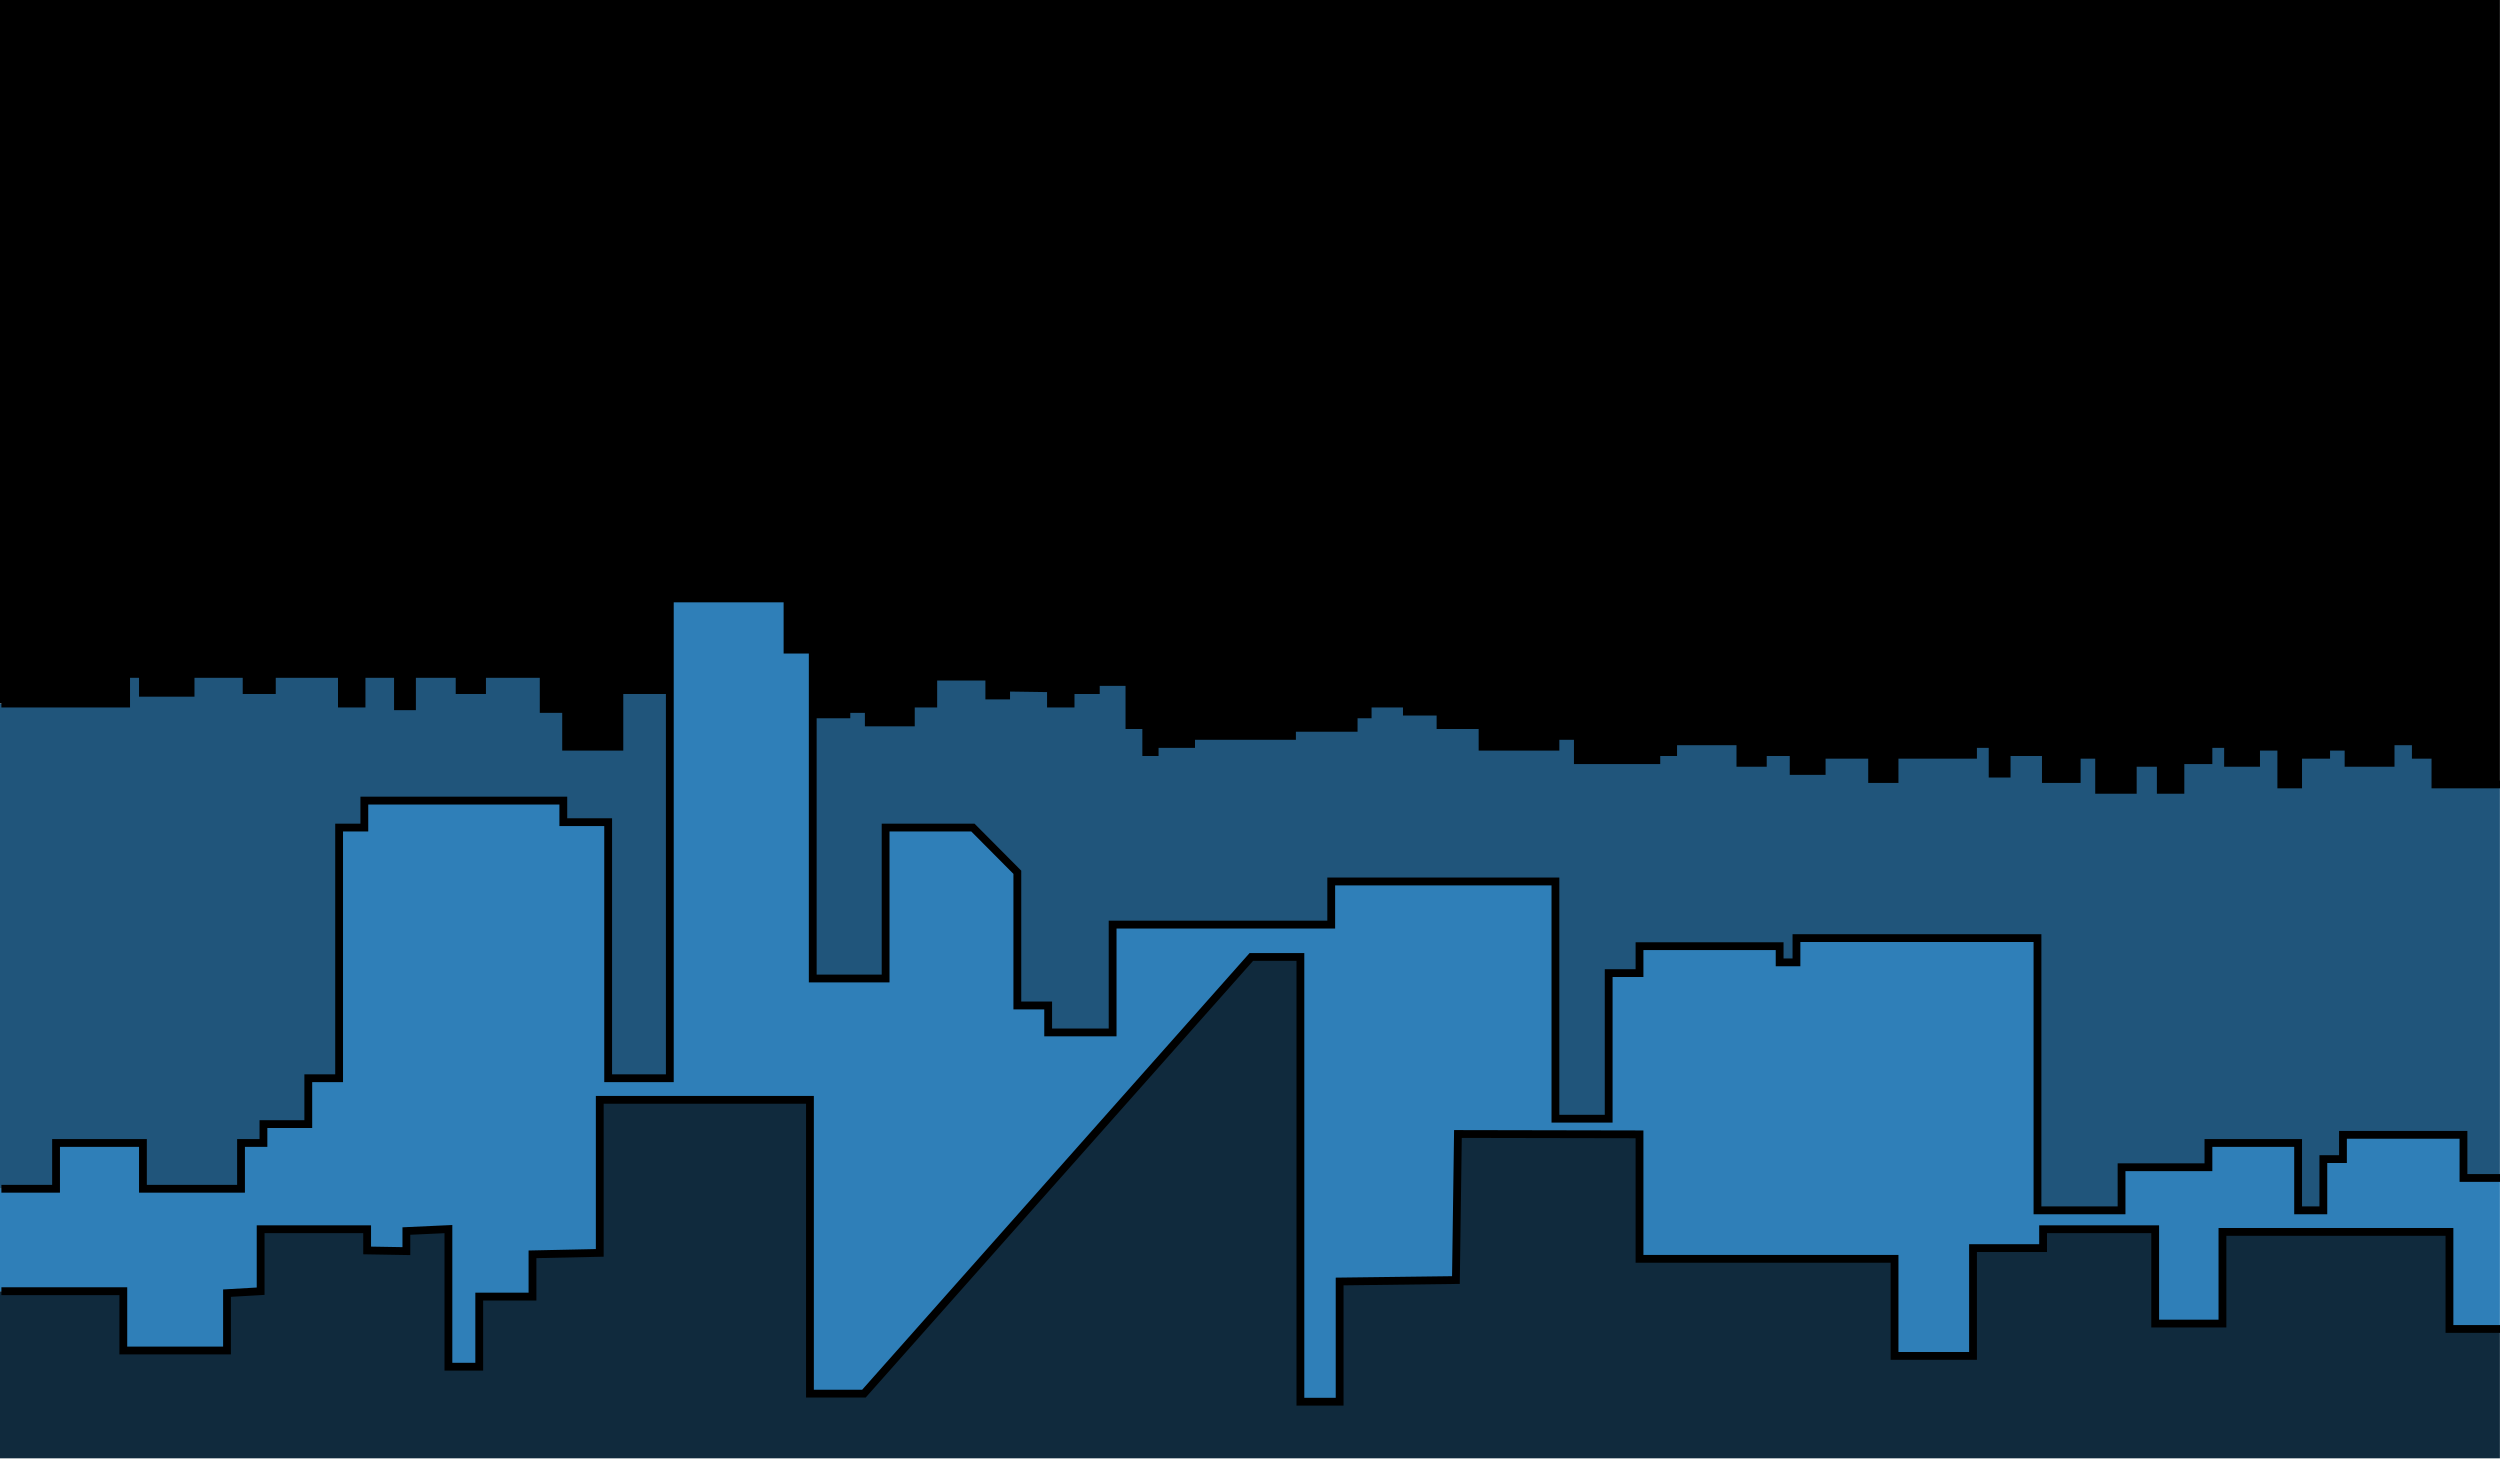
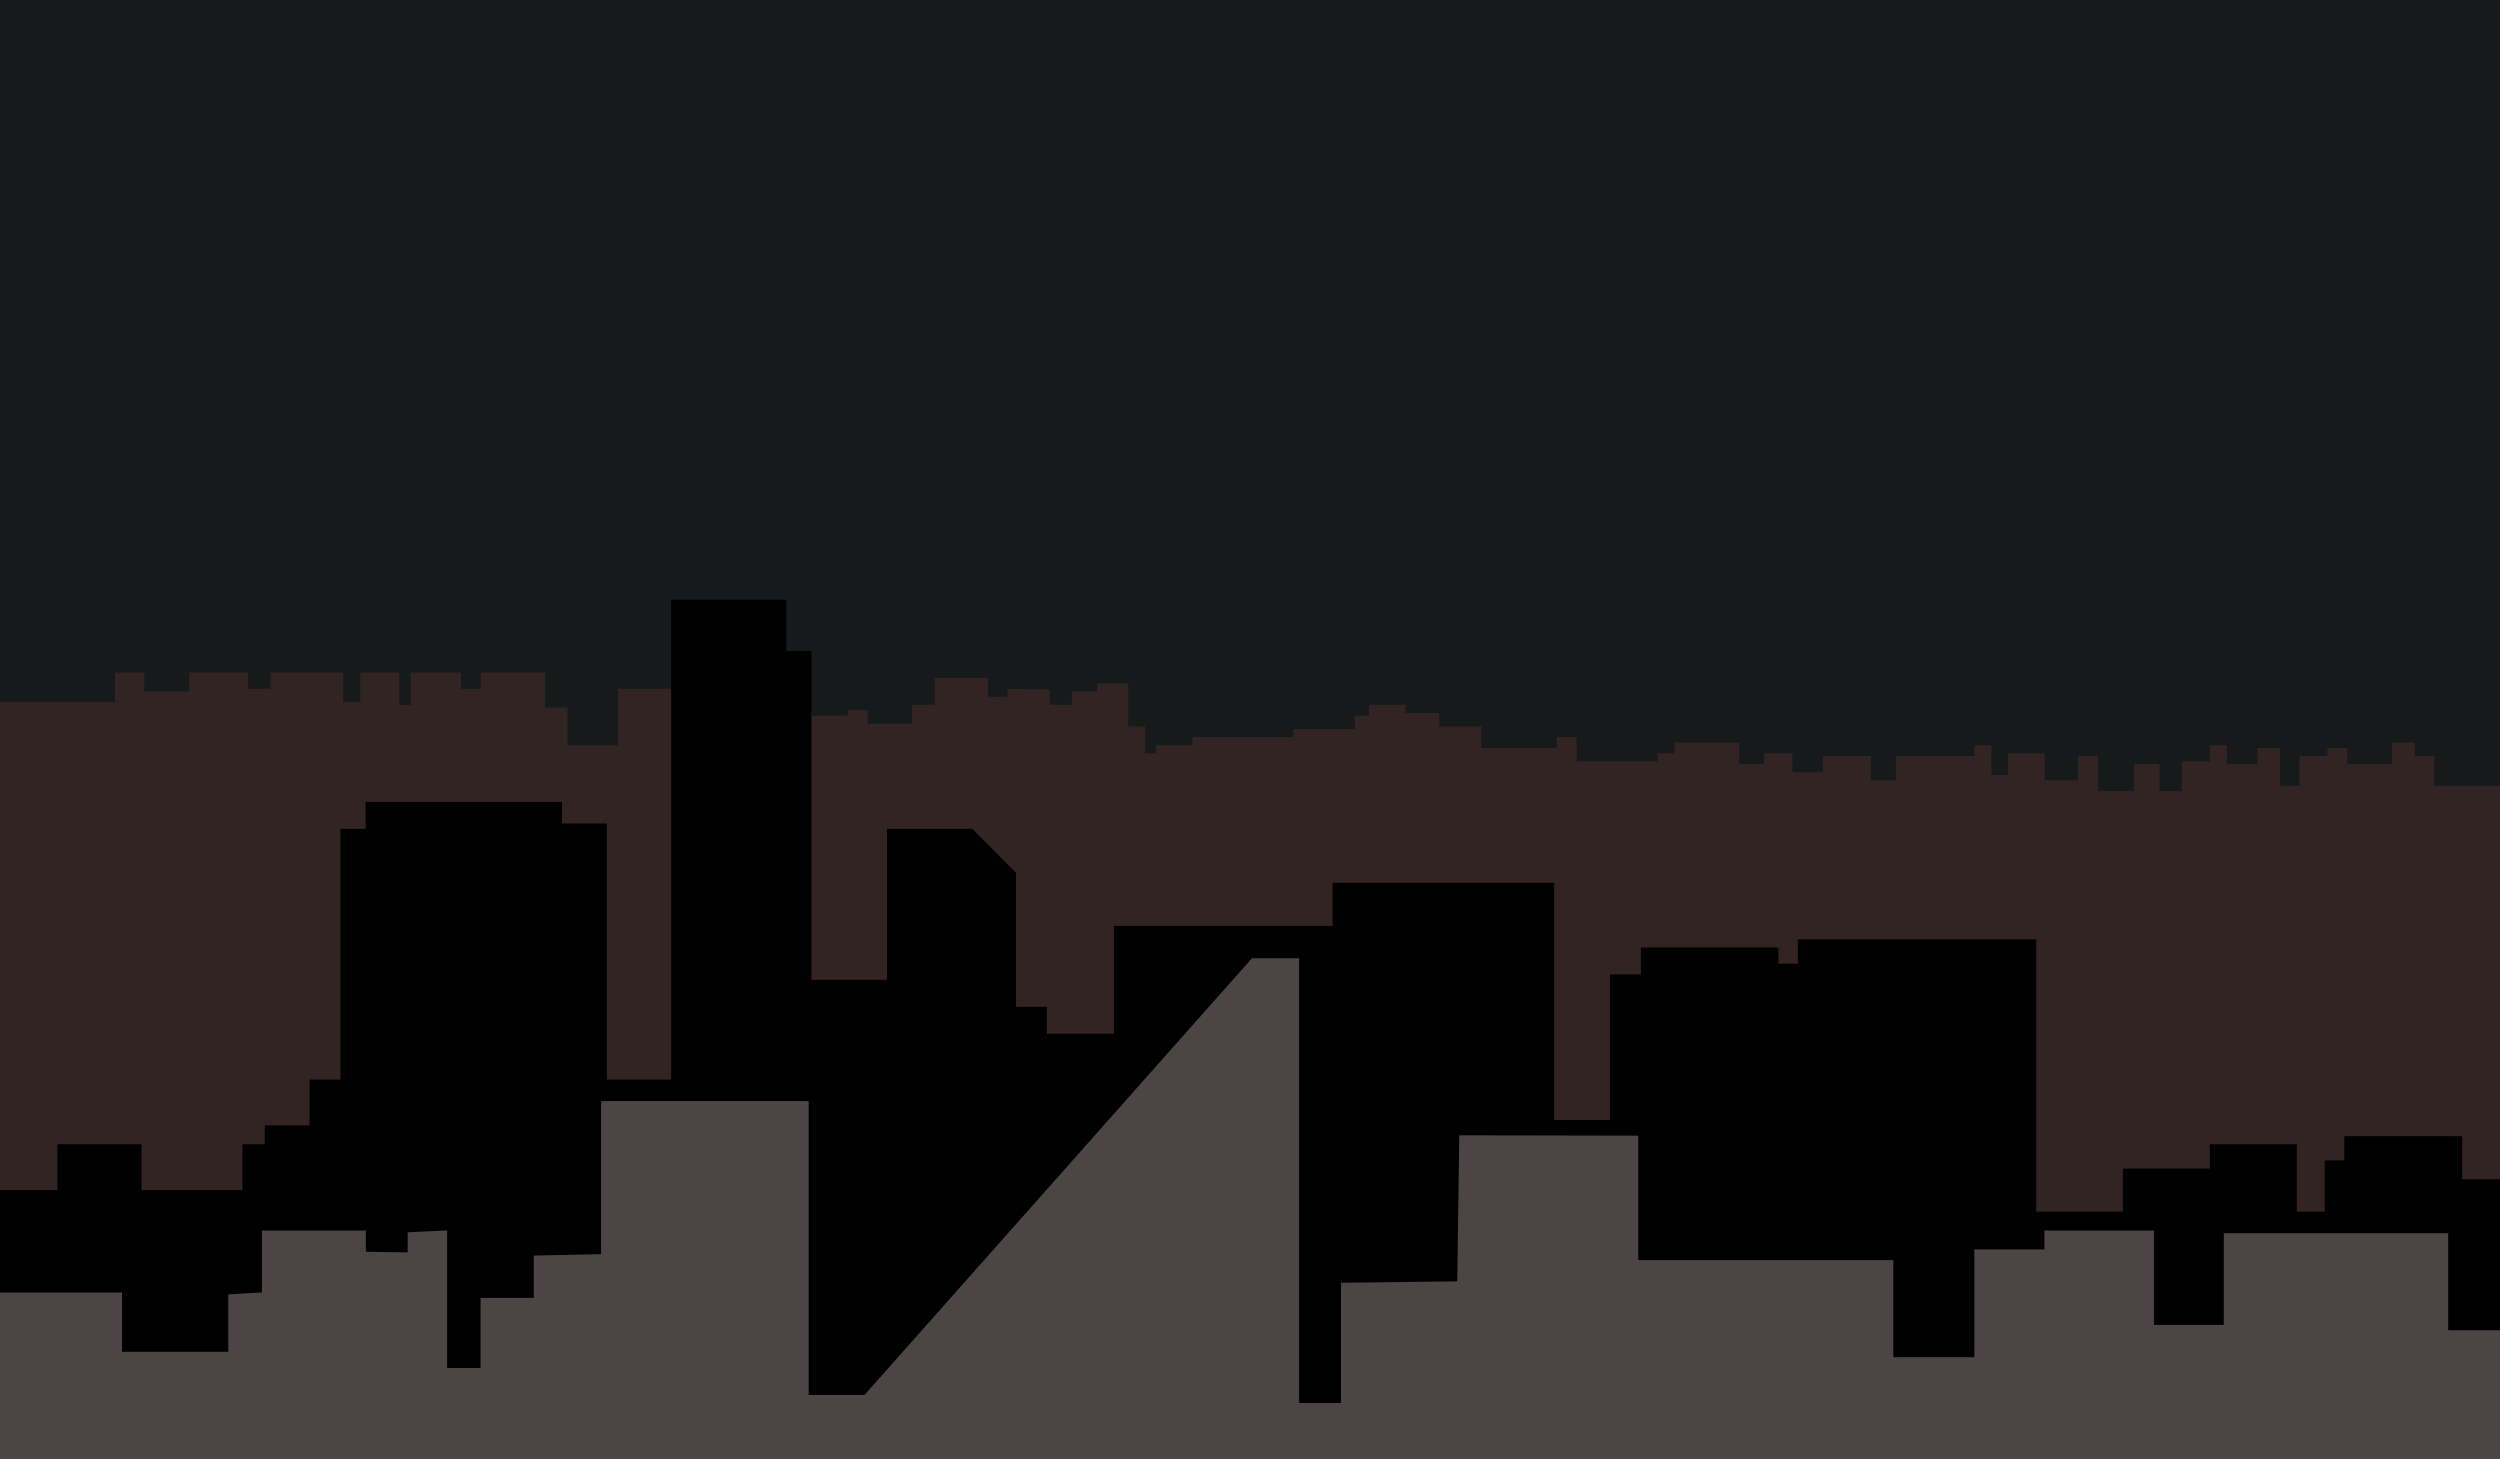
- <svg xmlns="http://www.w3.org/2000/svg" version="1.2" baseProfile="tiny" x="0px" y="0px" width="960px" height="560px" viewBox="0 0 960 560" xml:space="preserve">
+ <svg xmlns="http://www.w3.org/2000/svg" version="1.1" x="0px" y="0px" width="960px" height="560px" viewBox="0 0 960 560" style="enable-background:new 0 0 960 560;" xml:space="preserve">
  <g id="Layer_1">
    <g>
      <g id="XMLID_1_">
        <g>
-           <polygon fill="#102A3D" points="959.962,510.314 959.962,560 0,560 0,495.822 0.538,495.822 47.352,495.822 47.352,518.595       87.171,518.595 87.171,496.567 100.085,495.822 100.085,472.015 140.981,472.015 140.981,480.172 156.047,480.431       156.047,472.719 172.19,471.974 172.19,524.806 184.028,524.806 184.028,497.893 204.476,497.893 204.476,481.662       230.305,481.104 230.305,422.329 311.019,422.329 311.019,535.157 331.746,535.157 480.519,367.468 499.353,367.468       499.353,538.263 514.419,538.263 514.419,492.096 559.07,491.537 559.845,435.454 629.571,435.589 629.571,483.401       727.505,483.401 727.505,520.665 757.638,520.665 757.638,479.261 784.543,479.261 784.543,472.015 827.59,472.015       827.59,508.244 853.419,508.244 853.419,473.05 940.59,473.05 940.59,510.314     " />
-           <polygon fill="#2F7FB8" points="312.095,274.307 312.095,375.748 340.076,375.748 340.076,317.782 373.588,317.782       390.657,334.954 390.657,386.1 402.495,386.1 402.495,396.451 427.248,396.451 427.248,355.046 511.19,355.046 511.19,338.484       597.285,338.484 597.285,429.575 617.733,429.575 617.733,373.679 629.571,373.679 629.571,363.327 683.381,363.327       683.381,369.538 689.838,369.538 689.838,360.222 782.391,360.222 782.391,464.769 814.676,464.769 814.676,448.207       848.038,448.207 848.038,438.891 882.476,438.891 882.476,464.769 892.162,464.769 892.162,445.102 899.695,445.102       899.695,435.785 945.972,435.785 945.972,452.348 959.962,452.348 959.962,510.314 940.59,510.314 940.59,473.05       853.419,473.05 853.419,508.244 827.59,508.244 827.59,472.015 784.543,472.015 784.543,479.261 757.638,479.261       757.638,520.665 727.505,520.665 727.505,483.401 629.571,483.401 629.571,435.589 559.845,435.454 559.07,491.537       514.419,492.096 514.419,538.263 499.353,538.263 499.353,367.468 480.519,367.468 331.746,535.157 311.019,535.157       311.019,422.329 230.305,422.329 230.305,481.104 204.476,481.662 204.476,497.893 184.028,497.893 184.028,524.806       172.19,524.806 172.19,471.974 156.047,472.719 156.047,480.431 140.981,480.172 140.981,472.015 100.085,472.015       100.085,495.822 87.171,496.567 87.171,518.595 47.352,518.595 47.352,495.822 0.538,495.822 0,495.822 0,456.488       0.538,456.488 21.523,456.488 21.523,438.891 54.886,438.891 54.886,456.488 92.552,456.488 92.552,438.891 101.162,438.891       101.162,431.645 118.381,431.645 118.381,414.048 130.219,414.048 130.219,317.782 139.905,317.782 139.905,307.431       216.314,307.431 216.314,315.712 233.533,315.712 233.533,414.048 257.209,414.048 257.209,264.991 257.209,252.114       257.209,229.796 282.155,229.796 302.409,229.796 302.409,249.464 312.095,249.464     " />
-           <polygon fill="#20557B" points="959.962,301.22 959.962,452.348 945.972,452.348 945.972,435.785 899.695,435.785       899.695,445.102 892.162,445.102 892.162,464.769 882.476,464.769 882.476,438.891 848.038,438.891 848.038,448.207       814.676,448.207 814.676,464.769 782.391,464.769 782.391,360.222 689.838,360.222 689.838,369.538 683.381,369.538       683.381,363.327 629.571,363.327 629.571,373.679 617.733,373.679 617.733,429.575 597.285,429.575 597.285,338.484       511.19,338.484 511.19,355.046 427.248,355.046 427.248,396.451 402.495,396.451 402.495,386.1 390.657,386.1 390.657,334.954       373.588,317.782 340.076,317.782 340.076,375.748 312.095,375.748 312.095,274.307 325.009,274.307 325.009,272.236       333.619,272.236 333.619,277.412 349.762,277.412 349.762,270.166 358.371,270.166 358.371,259.815 379.895,259.815       379.895,267.061 386.352,267.061 386.352,264.039 403.571,264.287 403.571,270.166 411.104,270.166 411.104,264.991       420.791,264.991 420.791,261.885 433.705,261.885 433.705,278.447 440.162,278.447 440.162,288.799 443.39,288.799       443.39,285.693 457.381,285.693 457.381,282.588 496.124,282.588 496.124,279.482 519.8,279.482 519.8,274.307 525.181,274.307       525.181,270.166 540.247,270.166 540.247,273.271 553.162,273.271 553.162,278.447 569.305,278.447 569.305,286.729       597.285,286.729 597.285,282.588 605.896,282.588 605.896,291.903 636.028,291.903 636.028,288.799 642.485,288.799       642.485,284.658 668.314,284.658 668.314,292.938 676.924,292.938 676.924,288.799 688.762,288.799 688.762,296.044       699.523,296.044 699.523,289.834 718.896,289.834 718.896,299.149 727.505,299.149 727.505,289.834 757.638,289.834       757.638,285.693 765.171,285.693 765.171,297.079 770.552,297.079 770.552,288.799 785.619,288.799 785.619,299.149       797.457,299.149 797.457,289.834 806.066,289.834 806.066,303.29 818.98,303.29 818.98,292.938 829.743,292.938 829.743,303.29       837.276,303.29 837.276,291.903 848.038,291.903 848.038,285.693 855.571,285.693 855.571,292.938 866.333,292.938       866.333,286.729 876.019,286.729 876.019,301.22 882.476,301.22 882.476,289.834 893.238,289.834 893.238,286.729       901.848,286.729 901.848,292.938 917.99,292.938 917.99,284.658 927.676,284.658 927.676,289.834 935.209,289.834       935.209,301.22     " />
-           <polygon points="959.962,0 959.962,301.22 935.209,301.22 935.209,289.834 927.676,289.834 927.676,284.658 917.99,284.658       917.99,292.938 901.848,292.938 901.848,286.729 893.238,286.729 893.238,289.834 882.476,289.834 882.476,301.22       876.019,301.22 876.019,286.729 866.333,286.729 866.333,292.938 855.571,292.938 855.571,285.693 848.038,285.693       848.038,291.903 837.276,291.903 837.276,303.29 829.743,303.29 829.743,292.938 818.98,292.938 818.98,303.29 806.066,303.29       806.066,289.834 797.457,289.834 797.457,299.149 785.619,299.149 785.619,288.799 770.552,288.799 770.552,297.079       765.171,297.079 765.171,285.693 757.638,285.693 757.638,289.834 727.505,289.834 727.505,299.149 718.896,299.149       718.896,289.834 699.523,289.834 699.523,296.044 688.762,296.044 688.762,288.799 676.924,288.799 676.924,292.938       668.314,292.938 668.314,284.658 642.485,284.658 642.485,288.799 636.028,288.799 636.028,291.903 605.896,291.903       605.896,282.588 597.285,282.588 597.285,286.729 569.305,286.729 569.305,278.447 553.162,278.447 553.162,273.271       540.247,273.271 540.247,270.166 525.181,270.166 525.181,274.307 519.8,274.307 519.8,279.482 496.124,279.482       496.124,282.588 457.381,282.588 457.381,285.693 443.39,285.693 443.39,288.799 440.162,288.799 440.162,278.447       433.705,278.447 433.705,261.885 420.791,261.885 420.791,264.991 411.104,264.991 411.104,270.166 403.571,270.166       403.571,264.287 386.352,264.039 386.352,267.061 379.895,267.061 379.895,259.815 358.371,259.815 358.371,270.166       349.762,270.166 349.762,277.412 333.619,277.412 333.619,272.236 325.009,272.236 325.009,274.307 312.095,274.307       312.095,249.464 302.409,249.464 302.409,229.796 282.155,229.796 257.209,229.796 257.209,252.114 257.209,264.991       256.671,264.991 237.838,264.991 237.838,286.729 217.39,286.729 217.39,272.236 208.781,272.236 208.781,258.78       185.104,258.78 185.104,264.991 176.495,264.991 176.495,258.78 158.2,258.78 158.2,271.201 152.819,271.201 152.819,258.78       138.829,258.78 138.829,270.166 131.295,270.166 131.295,258.78 104.39,258.78 104.39,264.991 94.705,264.991 94.705,258.78       89.216,258.78 79.918,258.78 73.181,258.78 73.181,266.026 54.886,266.026 54.886,258.78 48.428,258.78 48.428,270.166       0.538,270.166 0,270.166 0,0     " />
-           <polygon fill="#20557B" points="257.209,264.991 257.209,414.048 233.533,414.048 233.533,315.712 216.314,315.712       216.314,307.431 139.905,307.431 139.905,317.782 130.219,317.782 130.219,414.048 118.381,414.048 118.381,431.645       101.162,431.645 101.162,438.891 92.552,438.891 92.552,456.488 54.886,456.488 54.886,438.891 21.523,438.891 21.523,456.488       0.538,456.488 0,456.488 0,270.166 0.538,270.166 48.428,270.166 48.428,258.78 54.886,258.78 54.886,266.026 73.181,266.026       73.181,258.78 79.918,258.78 89.216,258.78 94.705,258.78 94.705,264.991 104.39,264.991 104.39,258.78 131.295,258.78       131.295,270.166 138.829,270.166 138.829,258.78 152.819,258.78 152.819,271.201 158.2,271.201 158.2,258.78 176.495,258.78       176.495,264.991 185.104,264.991 185.104,258.78 208.781,258.78 208.781,272.236 217.39,272.236 217.39,286.729       237.838,286.729 237.838,264.991 256.671,264.991     " />
+           <polygon style="fill:#4D4545;stroke: #4D4545;" points="959.983,510.314 959.983,560 0,560 0,495.822 0.539,495.822 47.354,495.822       47.354,518.596 87.174,518.596 87.174,496.568 100.088,495.822 100.088,472.015 140.984,472.015 140.984,480.172       156.051,480.431 156.051,472.719 172.195,471.974 172.195,524.806 184.033,524.806 184.033,497.893 204.481,497.893       204.481,481.662 230.31,481.104 230.31,422.329 311.026,422.329 311.026,535.157 331.754,535.157 480.53,367.468       499.364,367.468 499.364,538.263 514.431,538.263 514.431,492.096 559.083,491.537 559.858,435.454 629.586,435.589       629.586,483.401 727.521,483.401 727.521,520.665 757.655,520.665 757.655,479.261 784.561,479.261 784.561,472.015       827.609,472.015 827.609,508.244 853.438,508.244 853.438,473.05 940.612,473.05 940.612,510.314     " />
+           <polygon points="312.103,274.307 312.103,375.749 340.084,375.749 340.084,317.782 373.598,317.782 390.666,334.955       390.666,386.1 402.504,386.1 402.504,396.451 427.257,396.451 427.257,355.046 511.202,355.046 511.202,338.484 597.3,338.484       597.3,429.575 617.747,429.575 617.747,373.679 629.586,373.679 629.586,363.327 683.396,363.327 683.396,369.538       689.854,369.538 689.854,360.222 782.408,360.222 782.408,464.769 814.694,464.769 814.694,448.207 848.058,448.207       848.058,438.891 882.496,438.891 882.496,464.769 892.183,464.769 892.183,445.102 899.716,445.102 899.716,435.786       945.993,435.786 945.993,452.348 959.983,452.348 959.983,510.314 940.612,510.314 940.612,473.05 853.438,473.05       853.438,508.244 827.609,508.244 827.609,472.015 784.561,472.015 784.561,479.261 757.655,479.261 757.655,520.665       727.521,520.665 727.521,483.401 629.586,483.401 629.586,435.589 559.858,435.454 559.083,491.537 514.431,492.096       514.431,538.263 499.364,538.263 499.364,367.468 480.53,367.468 331.754,535.157 311.026,535.157 311.026,422.329       230.31,422.329 230.31,481.104 204.481,481.662 204.481,497.893 184.033,497.893 184.033,524.806 172.195,524.806       172.195,471.974 156.051,472.719 156.051,480.431 140.984,480.172 140.984,472.015 100.088,472.015 100.088,495.822       87.174,496.568 87.174,518.596 47.354,518.596 47.354,495.822 0.539,495.822 0,495.822 0,456.488 0.539,456.488 21.524,456.488       21.524,438.891 54.887,438.891 54.887,456.488 92.555,456.488 92.555,438.891 101.165,438.891 101.165,431.646 118.384,431.646       118.384,414.048 130.222,414.048 130.222,317.782 139.908,317.782 139.908,307.431 216.319,307.431 216.319,315.712       233.539,315.712 233.539,414.048 257.216,414.048 257.216,264.991 257.216,252.114 257.216,229.797 282.162,229.797       302.417,229.797 302.417,249.464 312.103,249.464     " style="&#10;    fill: black;&#10;    stroke: black;&#10;" />
+           <polygon style="fill:#332424;stroke: #332424;" points="959.983,301.22 959.983,452.348 945.993,452.348 945.993,435.786 899.716,435.786       899.716,445.102 892.183,445.102 892.183,464.769 882.496,464.769 882.496,438.891 848.058,438.891 848.058,448.207       814.694,448.207 814.694,464.769 782.408,464.769 782.408,360.222 689.854,360.222 689.854,369.538 683.396,369.538       683.396,363.327 629.586,363.327 629.586,373.679 617.747,373.679 617.747,429.575 597.3,429.575 597.3,338.484       511.202,338.484 511.202,355.046 427.257,355.046 427.257,396.451 402.504,396.451 402.504,386.1 390.666,386.1       390.666,334.955 373.598,317.782 340.084,317.782 340.084,375.749 312.103,375.749 312.103,274.307 325.017,274.307       325.017,272.237 333.627,272.237 333.627,277.412 349.77,277.412 349.77,270.167 358.38,270.167 358.38,259.815       379.904,259.815 379.904,267.061 386.361,267.061 386.361,264.039 403.581,264.287 403.581,270.167 411.114,270.167       411.114,264.991 420.8,264.991 420.8,261.885 433.715,261.885 433.715,278.447 440.172,278.447 440.172,288.799       443.401,288.799 443.401,285.693 457.392,285.693 457.392,282.588 496.136,282.588 496.136,279.482 519.812,279.482       519.812,274.307 525.193,274.307 525.193,270.167 540.26,270.167 540.26,273.272 553.175,273.272 553.175,278.447       569.317,278.447 569.317,286.729 597.3,286.729 597.3,282.588 605.909,282.588 605.909,291.904 636.043,291.904       636.043,288.799 642.5,288.799 642.5,284.658 668.33,284.658 668.33,292.939 676.939,292.939 676.939,288.799 688.777,288.799       688.777,296.044 699.54,296.044 699.54,289.834 718.912,289.834 718.912,299.149 727.521,299.149 727.521,289.834       757.655,289.834 757.655,285.693 765.188,285.693 765.188,297.079 770.57,297.079 770.57,288.799 785.637,288.799       785.637,299.149 797.476,299.149 797.476,289.834 806.085,289.834 806.085,303.29 819,303.29 819,292.939 829.762,292.939       829.762,303.29 837.295,303.29 837.295,291.904 848.058,291.904 848.058,285.693 855.591,285.693 855.591,292.939       866.354,292.939 866.354,286.729 876.039,286.729 876.039,301.22 882.496,301.22 882.496,289.834 893.259,289.834       893.259,286.729 901.868,286.729 901.868,292.939 918.012,292.939 918.012,284.658 927.697,284.658 927.697,289.834       935.23,289.834 935.23,301.22     " />
+           <polygon style="fill:#171A1A;stroke: #171A1A;" points="959.983,0 959.983,301.22 935.23,301.22 935.23,289.834 927.697,289.834       927.697,284.658 918.012,284.658 918.012,292.939 901.868,292.939 901.868,286.729 893.259,286.729 893.259,289.834       882.496,289.834 882.496,301.22 876.039,301.22 876.039,286.729 866.354,286.729 866.354,292.939 855.591,292.939       855.591,285.693 848.058,285.693 848.058,291.904 837.295,291.904 837.295,303.29 829.762,303.29 829.762,292.939 819,292.939       819,303.29 806.085,303.29 806.085,289.834 797.476,289.834 797.476,299.149 785.637,299.149 785.637,288.799 770.57,288.799       770.57,297.079 765.188,297.079 765.188,285.693 757.655,285.693 757.655,289.834 727.521,289.834 727.521,299.149       718.912,299.149 718.912,289.834 699.54,289.834 699.54,296.044 688.777,296.044 688.777,288.799 676.939,288.799       676.939,292.939 668.33,292.939 668.33,284.658 642.5,284.658 642.5,288.799 636.043,288.799 636.043,291.904 605.909,291.904       605.909,282.588 597.3,282.588 597.3,286.729 569.317,286.729 569.317,278.447 553.175,278.447 553.175,273.272 540.26,273.272       540.26,270.167 525.193,270.167 525.193,274.307 519.812,274.307 519.812,279.482 496.136,279.482 496.136,282.588       457.392,282.588 457.392,285.693 443.401,285.693 443.401,288.799 440.172,288.799 440.172,278.447 433.715,278.447       433.715,261.885 420.8,261.885 420.8,264.991 411.114,264.991 411.114,270.167 403.581,270.167 403.581,264.287       386.361,264.039 386.361,267.061 379.904,267.061 379.904,259.815 358.38,259.815 358.38,270.167 349.77,270.167       349.77,277.412 333.627,277.412 333.627,272.237 325.017,272.237 325.017,274.307 312.103,274.307 312.103,249.464       302.417,249.464 302.417,229.797 282.162,229.797 257.216,229.797 257.216,252.114 257.216,264.991 256.678,264.991       237.844,264.991 237.844,286.729 217.396,286.729 217.396,272.237 208.786,272.237 208.786,258.78 185.109,258.78       185.109,264.991 176.5,264.991 176.5,258.78 158.204,258.78 158.204,271.202 152.823,271.202 152.823,258.78 138.832,258.78       138.832,270.167 131.298,270.167 131.298,258.78 104.393,258.78 104.393,264.991 94.707,264.991 94.707,258.78 89.219,258.78       79.92,258.78 73.183,258.78 73.183,266.026 54.887,266.026 54.887,258.78 44.663,258.78 44.663,270.167 0.539,270.167       0,270.167 0,0     " />
+           <polygon style="fill:#332424;stroke: #332424;" points="257.216,264.991 257.216,414.048 233.539,414.048 233.539,315.712 216.319,315.712       216.319,307.431 139.908,307.431 139.908,317.782 130.222,317.782 130.222,414.048 118.384,414.048 118.384,431.646       101.165,431.646 101.165,438.891 92.555,438.891 92.555,456.488 54.887,456.488 54.887,438.891 21.524,438.891 21.524,456.488       0.539,456.488 0,456.488 0,270.167 0.539,270.167 44.663,270.167 44.663,258.78 54.887,258.78 54.887,266.026 73.183,266.026       73.183,258.78 79.92,258.78 89.219,258.78 94.707,258.78 94.707,264.991 104.393,264.991 104.393,258.78 131.298,258.78       131.298,270.167 138.832,270.167 138.832,258.78 152.823,258.78 152.823,271.202 158.204,271.202 158.204,258.78 176.5,258.78       176.5,264.991 185.109,264.991 185.109,258.78 208.786,258.78 208.786,272.237 217.396,272.237 217.396,286.729       237.844,286.729 237.844,264.991 256.678,264.991     " />
        </g>
        <g>
-           <polyline fill="none" stroke="#000000" stroke-width="3" stroke-miterlimit="10" points="0.538,456.488 21.523,456.488       21.523,438.891 54.886,438.891 54.886,456.488 92.552,456.488 92.552,438.891 101.162,438.891 101.162,431.645 118.381,431.645       118.381,414.048 130.219,414.048 130.219,317.782 139.905,317.782 139.905,307.431 216.314,307.431 216.314,315.712       233.533,315.712 233.533,414.048 257.209,414.048 257.209,264.991 257.209,252.114 257.209,229.796 282.155,229.796       302.409,229.796 302.409,249.464 312.095,249.464 312.095,274.307 312.095,375.748 340.076,375.748 340.076,317.782       373.588,317.782 390.657,334.954 390.657,386.1 402.495,386.1 402.495,396.451 427.248,396.451 427.248,355.046 511.19,355.046       511.19,338.484 597.285,338.484 597.285,429.575 617.733,429.575 617.733,373.679 629.571,373.679 629.571,363.327       683.381,363.327 683.381,369.538 689.838,369.538 689.838,360.222 782.391,360.222 782.391,464.769 814.676,464.769       814.676,448.207 848.038,448.207 848.038,438.891 882.476,438.891 882.476,464.769 892.162,464.769 892.162,445.102       899.695,445.102 899.695,435.785 945.972,435.785 945.972,452.348 959.962,452.348 960.5,452.348     " />
-           <polyline fill="none" stroke="#000000" stroke-width="3" stroke-miterlimit="10" points="0.538,495.822 47.352,495.822       47.352,518.595 87.171,518.595 87.171,496.567 100.085,495.822 100.085,472.015 140.981,472.015 140.981,480.172       156.047,480.431 156.047,472.719 172.19,471.974 172.19,524.806 184.028,524.806 184.028,497.893 204.476,497.893       204.476,481.662 230.305,481.104 230.305,422.329 311.019,422.329 311.019,535.157 331.746,535.157 480.519,367.468       499.353,367.468 499.353,538.263 514.419,538.263 514.419,492.096 559.07,491.537 559.845,435.454 629.571,435.589       629.571,483.401 727.505,483.401 727.505,520.665 757.638,520.665 757.638,479.261 784.543,479.261 784.543,472.015       827.59,472.015 827.59,508.244 853.419,508.244 853.419,473.05 940.59,473.05 940.59,510.314 959.962,510.314 960.5,510.314           " />
-           <polyline fill="none" stroke="#000000" stroke-width="3" stroke-miterlimit="10" points="256.671,264.991 237.838,264.991       237.838,286.729 217.39,286.729 217.39,272.236 208.781,272.236 208.781,258.78 185.104,258.78 185.104,264.991       176.495,264.991 176.495,258.78 158.2,258.78 158.2,271.201 152.819,271.201 152.819,258.78 138.829,258.78 138.829,270.166       131.295,270.166 131.295,258.78 104.39,258.78 104.39,264.991 94.705,264.991 94.705,258.78 89.216,258.78 79.918,258.78       73.181,258.78 73.181,266.026 54.886,266.026 54.886,258.78 48.428,258.78 48.428,270.166 0.538,270.166     " />
-           <polyline fill="none" stroke="#000000" stroke-width="3" stroke-miterlimit="10" points="311.557,274.307 312.095,274.307       325.009,274.307 325.009,272.236 333.619,272.236 333.619,277.412 349.762,277.412 349.762,270.166 358.371,270.166       358.371,259.815 379.895,259.815 379.895,267.061 386.352,267.061 386.352,264.039 403.571,264.287 403.571,270.166       411.104,270.166 411.104,264.991 420.791,264.991 420.791,261.885 433.705,261.885 433.705,278.447 440.162,278.447       440.162,288.799 443.39,288.799 443.39,285.693 457.381,285.693 457.381,282.588 496.124,282.588 496.124,279.482       519.8,279.482 519.8,274.307 525.181,274.307 525.181,270.166 540.247,270.166 540.247,273.271 553.162,273.271       553.162,278.447 569.305,278.447 569.305,286.729 597.285,286.729 597.285,282.588 605.896,282.588 605.896,291.903       636.028,291.903 636.028,288.799 642.485,288.799 642.485,284.658 668.314,284.658 668.314,292.938 676.924,292.938       676.924,288.799 688.762,288.799 688.762,296.044 699.523,296.044 699.523,289.834 718.896,289.834 718.896,299.149       727.505,299.149 727.505,289.834 757.638,289.834 757.638,285.693 765.171,285.693 765.171,297.079 770.552,297.079       770.552,288.799 785.619,288.799 785.619,299.149 797.457,299.149 797.457,289.834 806.066,289.834 806.066,303.29       818.98,303.29 818.98,292.938 829.743,292.938 829.743,303.29 837.276,303.29 837.276,291.903 848.038,291.903 848.038,285.693       855.571,285.693 855.571,292.938 866.333,292.938 866.333,286.729 876.019,286.729 876.019,301.22 882.476,301.22       882.476,289.834 893.238,289.834 893.238,286.729 901.848,286.729 901.848,292.938 917.99,292.938 917.99,284.658       927.676,284.658 927.676,289.834 935.209,289.834 935.209,301.22 959.962,301.22 960.5,301.22     " />
-         </g>
+ 			</g>
      </g>
    </g>
  </g>
-   <g id="Layer_2" display="none">
-     <g id="SivqdM.tif" display="inline">
-       <g>
-         <path fill="#F2F2F2" d="M428.263,324.27c0-29.506,0-59.013,0-88.539c76.236,0,42.562,0,92.152,0c0,29.499,0,59.018,0,88.539     C489.72,324.27,458.996,324.27,428.263,324.27z M503.976,286.789c2.314-1.428,4.576-2.824,6.891-4.256     c-1.412-1.896-2.729-3.746-4.756-4.914c-0.025-0.016-0.049-0.031-0.074-0.045c-3.523-1.82-7.242-2.146-11.082-1.412     c-3.027,0.582-5.582,2.057-7.408,4.531c-1.959,2.656-2.242,5.729-1.65,8.906c0.305,1.635,0.875,3.184,1.955,4.459     c2.439,2.879,5.74,4.42,9.141,5.824c1.959,0.811,3.9,1.701,5.748,2.74c1.354,0.764,1.922,2.133,1.693,3.703     c-0.244,1.67-1.371,2.645-2.885,3.129c-4.074,1.301-8.355-0.221-10.777-3.764c-0.189-0.279-0.389-0.551-0.611-0.867     c-2.416,1.348-4.762,2.656-7.217,4.025c0.426,0.592,0.803,1.117,1.18,1.641c1.182,1.65,2.541,3.078,4.32,4.146     c4.844,2.912,10.02,3.311,15.412,2.211c2.91-0.594,5.5-1.953,7.258-4.332c3.762-5.094,3.359-14.031-5.229-18.029     c-2.445-1.139-4.953-2.146-7.395-3.297c-1.105-0.521-2.262-1.086-3.143-1.904c-1.803-1.676-1.178-4.811,1.059-5.678     c1.918-0.744,4.922-0.443,6.439,1.594C503.202,285.684,503.544,286.182,503.976,286.789z M459.551,305.549     c-2.432,1.42-4.779,2.791-7.143,4.17c0.256,0.398,0.49,0.717,0.678,1.061c1.404,2.549,3.471,4.354,6.154,5.432     c3.987,1.602,8.065,1.631,12.077,0.238c3.381-1.176,5.693-3.555,6.551-7.111c0.328-1.359,0.555-2.781,0.561-4.176     c0.049-9.309,0.029-18.621,0.025-27.93c0-0.279-0.031-0.557-0.053-0.924c-0.381,0-0.689,0-0.998,0c-2.221,0-4.439,0-6.66,0     c-1.109,0-1.115,0.002-1.115,1.143c-0.002,8.764,0,17.525-0.004,26.289c0,0.805-0.012,1.615-0.082,2.418     c-0.189,2.203-1.307,3.311-3.465,3.613c-2.307,0.326-4.021-0.611-5.357-2.396C460.309,306.826,459.977,306.221,459.551,305.549z" />
-       </g>
-     </g>
-     <g id="zFnlX8.tif" display="inline">
-       <g>
-         <g>
-           <path fill="#F2F2F2" d="M600.007,340c-0.121,0-0.24,0-0.361,0c-0.162-0.066-0.322-0.15-0.492-0.197      c-7.096-1.973-14.193-3.943-21.291-5.911c-4.078-1.131-8.156-2.259-12.232-3.392c-0.252-0.07-0.52-0.073-0.555-0.484      c-0.381-4.461-0.789-8.92-1.186-13.379c-0.377-4.241-0.75-8.482-1.127-12.723c-0.385-4.32-0.773-8.64-1.158-12.959      c-0.336-3.764-0.668-7.526-1.004-11.289c-0.385-4.3-0.77-8.6-1.154-12.9c-0.342-3.822-0.684-7.645-1.025-11.467      c-0.336-3.743-0.67-7.485-1.002-11.228c-0.014-0.149,0.014-0.302,0.021-0.432c28.336,0,56.619,0,84.936,0      c-0.021,0.312-0.033,0.569-0.057,0.826c-0.143,1.612-0.291,3.225-0.434,4.837c-0.336,3.763-0.668,7.526-1.004,11.288      c-0.383,4.26-0.77,8.52-1.15,12.78c-0.379,4.24-0.748,8.481-1.127,12.722c-0.42,4.698-0.85,9.396-1.268,14.094      c-0.42,4.698-0.828,9.397-1.248,14.096c-0.459,5.156-0.936,10.312-1.379,15.468c-0.039,0.457-0.186,0.649-0.617,0.768      c-9.273,2.558-18.547,5.125-27.816,7.697C604.183,338.796,602.097,339.404,600.007,340z M624.583,282.877      c-12.941,0-25.834,0-38.787,0c-0.324-3.656-0.645-7.262-0.969-10.932c13.646,0,27.176,0,40.732,0      c0.318-3.562,0.631-7.072,0.947-10.594c-17.801,0-35.512,0-53.273,0c0.02,0.361,0.029,0.678,0.059,0.993      c0.141,1.573,0.291,3.145,0.43,4.718c0.379,4.261,0.75,8.522,1.131,12.783c0.381,4.26,0.77,8.521,1.148,12.782      c0.076,0.867,0.059,0.869,0.918,0.869c11.721,0.004,23.441,0.008,35.16,0.012c0.273,0,0.547,0,0.84,0      c0.008,0.156,0.021,0.233,0.014,0.309c-0.389,4.359-0.789,8.719-1.158,13.082c-0.037,0.416-0.271,0.48-0.562,0.559      c-3.645,0.979-7.287,1.963-10.934,2.928c-0.273,0.072-0.598,0.078-0.871,0.006c-3.627-0.962-7.25-1.949-10.877-2.91      c-0.414-0.108-0.582-0.295-0.613-0.715c-0.117-1.555-0.262-3.107-0.398-4.661c-0.096-1.071-0.197-2.142-0.297-3.216      c-3.572,0-7.094,0-10.662,0c0.18,2.027,0.354,3.997,0.531,5.967c0.301,3.385,0.611,6.77,0.9,10.154      c0.035,0.403,0.178,0.563,0.576,0.674c6.967,1.92,13.928,3.863,20.895,5.785c0.27,0.074,0.596,0.052,0.869-0.021      c2.543-0.688,5.082-1.395,7.621-2.099c4.387-1.216,8.773-2.433,13.16-3.647c0.312-0.088,0.576-0.146,0.613-0.588      c0.264-3.247,0.557-6.492,0.846-9.738c0.34-3.803,0.686-7.605,1.025-11.408C623.925,290.305,624.249,286.641,624.583,282.877z" />
-           <path fill-rule="evenodd" fill="#F2F2F2" d="M618.966,220c-0.01,0.459-0.027,0.918-0.029,1.377c-0.002,4.68,0,9.359,0,14.039      c0,0.235,0,0.47,0,0.739c-1.814,0-3.562,0-5.359,0c0-2.591,0-5.163,0-7.735c-0.051-0.024-0.104-0.048-0.154-0.072      c-1.201,1.854-2.402,3.708-3.65,5.633c-1.242-1.916-2.443-3.77-3.748-5.784c0,2.76,0,5.34,0,7.956c-1.783,0-3.494,0-5.299,0      c0-5.378,0-10.766,0-16.154c1.881,0,3.762,0,5.641,0c1.133,1.869,2.266,3.738,3.441,5.677c0.156-0.244,0.275-0.422,0.387-0.605      c0.768-1.259,1.537-2.516,2.297-3.779c0.254-0.422,0.479-0.862,0.715-1.293C615.126,220,617.046,220,618.966,220z" />
-           <path fill-rule="evenodd" fill="#F2F2F2" d="M581.046,220c0,5.373,0,10.745,0,16.154c-1.799,0-3.549,0-5.367,0      c0-1.755,0-3.521,0-5.333c-1.672,0-3.277,0-4.957,0c0,1.76,0,3.526,0,5.33c-1.82,0-3.57,0-5.367,0      c-0.018-0.142-0.053-0.292-0.053-0.442c-0.004-5.137-0.002-10.274-0.002-15.412c0-0.099,0.018-0.198,0.027-0.297      c1.799,0,3.6,0,5.398,0c0,1.765,0,3.53,0,5.304c1.676,0,3.281,0,4.92,0c0-1.796,0-3.55,0-5.304      C577.446,220,579.247,220,581.046,220z" />
-           <path fill-rule="evenodd" fill="#F2F2F2" d="M598.327,220c0,1.771,0,3.543,0,5.367c-1.594,0-3.127,0-4.734,0      c0,3.614,0,7.178,0,10.782c-1.84,0-3.604,0-5.42,0c0-3.577,0-7.127,0-10.756c-1.594,0-3.139,0-4.727,0c0-1.851,0-3.622,0-5.392      C588.407,220,593.366,220,598.327,220z" />
-           <path fill-rule="evenodd" fill="#F2F2F2" d="M627.007,220c0,3.574,0,7.147,0,10.803c2.551,0,5.051,0,7.592,0      c0,1.829,0,3.575,0,5.354c-4.318,0-8.605,0-12.992,0c0-5.388,0-10.773,0-16.157C623.407,220,625.206,220,627.007,220z" />
-         </g>
-       </g>
-     </g>
-     <g id="PHP90U.tif" display="inline">
-       <g>
-         <g>
-           <path fill-rule="evenodd" fill="#F2F2F2" d="M167.095,338.59c-0.429-0.074-0.859-0.146-1.333-0.229      c0.33-1.389,0.644-2.77,1.001-4.139c0.044-0.166,0.311-0.35,0.502-0.389c0.525-0.109,1.066-0.205,1.599-0.199      c0.604,0.008,0.915-0.273,1.189-0.77c1.22-2.197,1.71-4.611,2.208-7.037c0.51-2.486,1.117-4.953,1.676-7.43      c0.115-0.508,0.393-0.678,0.928-0.662c1.49,0.041,2.983,0.014,4.593,0.014c-0.162,0.744-0.303,1.422-0.459,2.098      c-1.031,4.453-2.06,8.906-3.106,13.355c-0.139,0.594-0.352,1.17-0.564,1.742c-0.756,2.039-2.175,3.262-4.372,3.518      c-0.115,0.012-0.223,0.082-0.334,0.127C169.447,338.59,168.271,338.59,167.095,338.59z" />
-           <path fill-rule="evenodd" fill="#F2F2F2" d="M190.878,233.094c-0.225,1.219-0.475,2.434-0.671,3.656      c-0.61,3.804-0.834,7.622-0.548,11.476c0.899,12.101,6.769,21.391,16.191,28.648c4.357,3.355,9,6.265,14.213,8.132      c4.078,1.461,8.293,2.184,12.628,2.348c6.52,0.246,12.747-0.893,18.636-3.723c3.044-1.463,5.784-3.382,8.207-5.744      c0.122-0.12,0.245-0.239,0.373-0.353c0.031-0.027,0.085-0.032,0.282,0.048c-0.949,1.521-1.797,3.116-2.865,4.549      c-5.896,7.916-13.707,12.873-23.469,14.365c-14.826,2.264-27.732-1.844-38.49-12.365c-5.824-5.699-9.88-12.474-11.977-20.376      c-0.972-3.662-1.417-7.398-1.235-11.182c0.353-7.313,3.02-13.683,7.993-19.071c0.173-0.188,0.378-0.346,0.569-0.518      C190.77,233.021,190.824,233.058,190.878,233.094z" />
-           <path fill-rule="evenodd" fill="#F2F2F2" d="M211.718,225.709c-0.587,3.205-0.947,6.209-0.848,9.253      c0.275,8.497,3.626,15.538,10.121,21.016c4.385,3.699,9.274,6.579,14.863,8.03c8.422,2.187,16.24,0.872,23.263-4.433      c0.546-0.412,1.08-0.852,1.562-1.336c0.481-0.481,0.892-1.035,1.333-1.558c0.091,0.069,0.183,0.14,0.274,0.208      c-0.091,0.223-0.171,0.449-0.274,0.666c-2.942,6.211-7.812,10.225-14.226,12.475c-3.709,1.301-7.542,1.916-11.458,1.75      c-7.831-0.332-14.642-3.171-20.382-8.541c-4.129-3.863-7.41-8.293-8.988-13.794c-1.66-5.789-1.805-11.568,0.583-17.234      C208.525,229.871,209.938,227.796,211.718,225.709z" />
-           <path fill-rule="evenodd" fill="#F2F2F2" d="M201.472,326.014c0.896,0.053,1.691,0.1,2.598,0.152      c-0.382,1.576-0.747,3.084-1.124,4.635c-1.343,0-2.638,0.01-3.934-0.002c-3.767-0.031-7.539,0.029-11.3-0.137      c-3.494-0.156-5.958-2.613-6.333-6.09c-0.482-4.459,0.45-8.607,2.915-12.381c2.664-4.078,6.544-5.738,11.283-5.514      c3.141,0.146,5.809,1.332,7.525,4.125c1.368,2.227,1.649,4.65,0.945,7.135c-0.691,2.445-1.524,4.848-2.297,7.268      C201.678,325.438,201.594,325.664,201.472,326.014z M196.263,325.949c0.807-3.176,1.674-6.334,2.394-9.525      c0.396-1.75-0.557-3.496-2.071-4.242c-2.212-1.092-6.365-0.736-7.75,2.842c-0.835,2.158-1.392,4.369-1.679,6.662      c-0.315,2.52,0.896,4.117,3.434,4.246C192.42,326.025,194.257,325.949,196.263,325.949z" />
-           <path fill-rule="evenodd" fill="#F2F2F2" d="M241.486,326.531c-0.333,1.545-0.64,2.969-0.969,4.498      c-1.195,0-2.364,0.018-3.533-0.002c-2.663-0.045-5.334,0.008-7.985-0.197c-2.875-0.221-4.568-2.367-4.319-5.244      c0.238-2.738,0.825-5.404,1.771-7.996c1.082-2.963,3.339-4.547,6.208-5.43c2.323-0.713,4.667-0.832,6.996-0.014      c2.595,0.91,3.914,2.844,3.672,5.58c-0.154,1.75-0.519,3.479-0.769,5.219c-0.076,0.531-0.455,0.414-0.776,0.414      c-3.452,0.006-6.904-0.01-10.356,0.02c-0.413,0.004-1.01-0.344-1.226,0.406c-0.262,0.91-0.062,1.789,0.631,2.145      c0.42,0.217,0.927,0.34,1.4,0.357c2.762,0.105,5.525,0.168,8.288,0.244C240.806,326.539,241.092,326.531,241.486,326.531z       M237.831,319.227c0.319-1.316-0.071-2.254-1.124-2.656c-1.035-0.396-2.112-0.461-3.162-0.096      c-1.291,0.451-1.996,1.455-2.447,2.752C233.391,319.227,235.589,319.227,237.831,319.227z" />
-           <path fill-rule="evenodd" fill="#F2F2F2" d="M221.059,330.695c-3.692,0-7.294,0.123-10.883-0.041      c-2.614-0.119-4.161-1.9-4.08-4.539c0.06-1.943,0.38-3.893,0.717-5.816c0.451-2.576,1.045-5.127,1.542-7.695      c0.103-0.531,0.335-0.656,0.837-0.645c1.366,0.033,2.732,0.012,4.269,0.012c-0.255,1.514-0.482,2.928-0.734,4.336      c-0.414,2.307-0.888,4.605-1.246,6.922c-0.136,0.877-0.022,1.793-0.022,2.812c1.226,0,2.243,0.008,3.261-0.004      c0.729-0.01,1.669,0.217,2.128-0.148c0.455-0.363,0.448-1.33,0.605-2.039c0.816-3.678,1.619-7.357,2.429-11.037      c0.057-0.258,0.132-0.512,0.205-0.789c1.64,0,3.25,0,4.905,0C223.676,318.273,222.365,324.494,221.059,330.695z" />
-           <path fill-rule="evenodd" fill="#F2F2F2" d="M258.773,243.083c-2.205,3.335-5.087,5.388-8.805,6.039      c-5.342,0.938-10.478,0.188-15.046-2.842c-5.007-3.321-8.11-8.059-9.065-13.996c-0.644-4.002,0.662-7.612,3.139-10.874      c-0.073,1.427-0.206,2.774-0.201,4.121c0.016,4.54,1.551,8.535,4.583,11.901c3.514,3.901,7.788,6.585,12.989,7.622      c4.026,0.802,7.867,0.077,11.567-1.586C258.154,243.37,258.371,243.268,258.773,243.083z" />
-           <path fill-rule="evenodd" fill="#F2F2F2" d="M259.245,330.705c0.271-1.039,0.593-1.988,0.755-2.965      c0.257-1.551-0.1-3.062-0.515-4.553c-0.427-1.531-0.862-3.059-1.286-4.588c-0.062-0.225-0.078-0.463-0.129-0.785      c1.792,0,3.5-0.012,5.207,0.021c0.154,0.002,0.375,0.268,0.441,0.453c0.274,0.771,0.501,1.561,0.795,2.5      c0.698-1.002,1.31-1.873,1.915-2.75c1.917-2.781,3.84-5.557,5.735-8.352c0.283-0.418,0.584-0.568,1.078-0.562      c1.759,0.027,3.519,0.01,5.421,0.01c-0.183,0.332-0.283,0.572-0.432,0.775c-2.21,2.988-4.391,6-6.651,8.951      c-2.385,3.113-4.726,6.244-6.198,9.926c-0.063,0.158-0.133,0.314-0.194,0.475c-0.545,1.443-0.545,1.443-2.128,1.443      C261.772,330.705,260.484,330.705,259.245,330.705z" />
-           <path fill-rule="evenodd" fill="#F2F2F2" d="M247.68,311.855c2.704,0,5.371-0.012,8.037,0.004      c1.419,0.01,2.841,0.012,4.254,0.117c1.736,0.131,2.503,0.82,2.912,2.488c0.156,0.639,0.237,1.295,0.368,2.033      c-3.837,0-7.615,0-11.453,0c-0.463,2.16-0.912,4.258-1.362,6.355c-0.523,2.438-1.04,4.879-1.587,7.311      c-0.05,0.223-0.301,0.566-0.468,0.57c-1.539,0.045-3.081,0.025-4.724,0.025C245.003,324.432,246.334,318.176,247.68,311.855z" />
-           <path fill-rule="evenodd" fill="#F2F2F2" d="M179.762,316.225c-1.822,0-3.577,0-5.42,0c0.306-1.344,0.592-2.646,0.911-3.941      c0.034-0.139,0.254-0.33,0.391-0.332c1.633-0.023,3.267-0.016,5.025-0.016C180.355,313.426,180.06,314.818,179.762,316.225z" />
-         </g>
-       </g>
-     </g>
-     <g display="inline">
-       <path fill="#F2F2F2" d="M375.597,332.082l4.452-7.602c0,0-10.122,4.147-27.069,4.147c-16.947,0-26.922-4.053-26.922-4.053    l4.987,8.295l1.764,26.093c0,2.782,9.219,5.04,20.58,5.04c11.382,0,20.601-2.258,20.601-5.04L375.597,332.082L375.597,332.082z     M379.901,282.68c-5.386,0.315-8.085,6.332-10.794,12.652c-0.997,2.311-4.41,12.181-6.646,10.963    c-2.236-1.219,2.898-9.324,4.337-14.144c-1.659,1.218-7.749,5.953-9.313,1.512c-2.521,2.174-7.917,3.329-7.309-2.31    c-1.344,2.383-4.357,5.712-7.979,4.305c-4.725-1.785,2.762-16.926,4.62-16.17c1.869,0.777-0.367,4.2-0.945,5.564    c-1.302,2.94-2.793,6.646-1.785,7.402c1.68,1.303,6.332-4.914,6.437-5.039c0.872-1.155,3.36-8.674,5.355-7.812    c1.995,0.871-4.987,10.794-2.383,12.769c0.525,0.398,2.678-0.253,3.99-1.659c0.84-0.924,0.546-2.94,3.36-9.682    c2.834-6.74,5.355-15.12,7.287-14.489c1.932,0.63,0.336,4.935-0.356,6.552c-3.255,7.518-8.894,19.949-6.237,19.005    c2.625-0.924,4.021-0.987,6.615-4.032c2.625-3.045,2.488-8.063,4.2-7.959c1.764,0.105,1.47,1.723,1.05,2.94    c1.68-1.953,8.085-6.069,9.628-1.995c1.827,4.83-9.135,11.802-6.405,11.445c2.667-0.347,6.983-3.077,8.82-5.565l5.082-45.633    c0,0-5.092,4.232-37.59,4.232c-32.413,0-37.002-4.148-37.002-4.148l4.305,41.653c2.311-6.51,7.749-19.698,16.328-19.257    c3.917,0.21,9.135,7.718,4.662,7.979c-1.89,0.105-2.079-3.759-4.305-4.325c-1.627-0.389-3.885,0.924-5.323,2.352    c-2.898,2.835-9.135,14.028-8.295,19.604c1.05,7.119,9.796-2.468,11.277-5.313c1.05-1.994,1.764-7.938,4.042-7.318    c2.289,0.631-0.21,6.752-1.848,12.181c-1.869,6.09-2.835,12.495-5.177,11.76c-2.331-0.735,1.47-8.61,1.323-9.976    c-2.185,2.027-6.227,7.141-11.382,4.62l2.667,25.852c0,0,7.14,5.628,28.602,5.628s28.854-5.544,28.854-5.544l3.329-29.956    c-2.73,2.656-11.34,7.37-11.896,2.058c-0.451-4.263,9.324-10.447,6.825-10.647h-0.021V282.68z M390.948,200.519L372.3,220.153    l-3.402,13.335c13.188,0.84,22.365,2.698,22.365,4.861c0,2.94-16.926,5.313-37.8,5.313s-37.8-2.363-37.8-5.293    c0-2.939,16.926-5.322,37.8-5.322c2.961,0,5.911,0.041,8.862,0.136l3.927-15.96l19.813-21c0.483-0.557,1.963-0.053,3.318,1.123    c1.333,1.135,2.047,2.488,1.648,3.045L391,200.435l-0.042,0.062L390.948,200.519z M364.067,241.153c0,0-3.675,0-4.284-0.566    c-0.158-0.17-0.252-0.4-0.252-0.631c0-0.398,0.273-0.631,0.63-0.766l0.315,0.523c-0.147,0.043-0.21,0.105-0.231,0.158    c0,0.293,2.205,0.494,3.885,0.473c1.68-0.021,3.728-0.168,3.738-0.451c0-0.084-0.157-0.168-0.419-0.232l0.315-0.504    c0.441,0.137,0.819,0.4,0.819,0.84c0,0.777-0.987,0.904-1.617,0.988c-0.756,0.105-2.888,0.168-2.888,0.168H364.067z" />
-     </g>
-   </g>
</svg>
